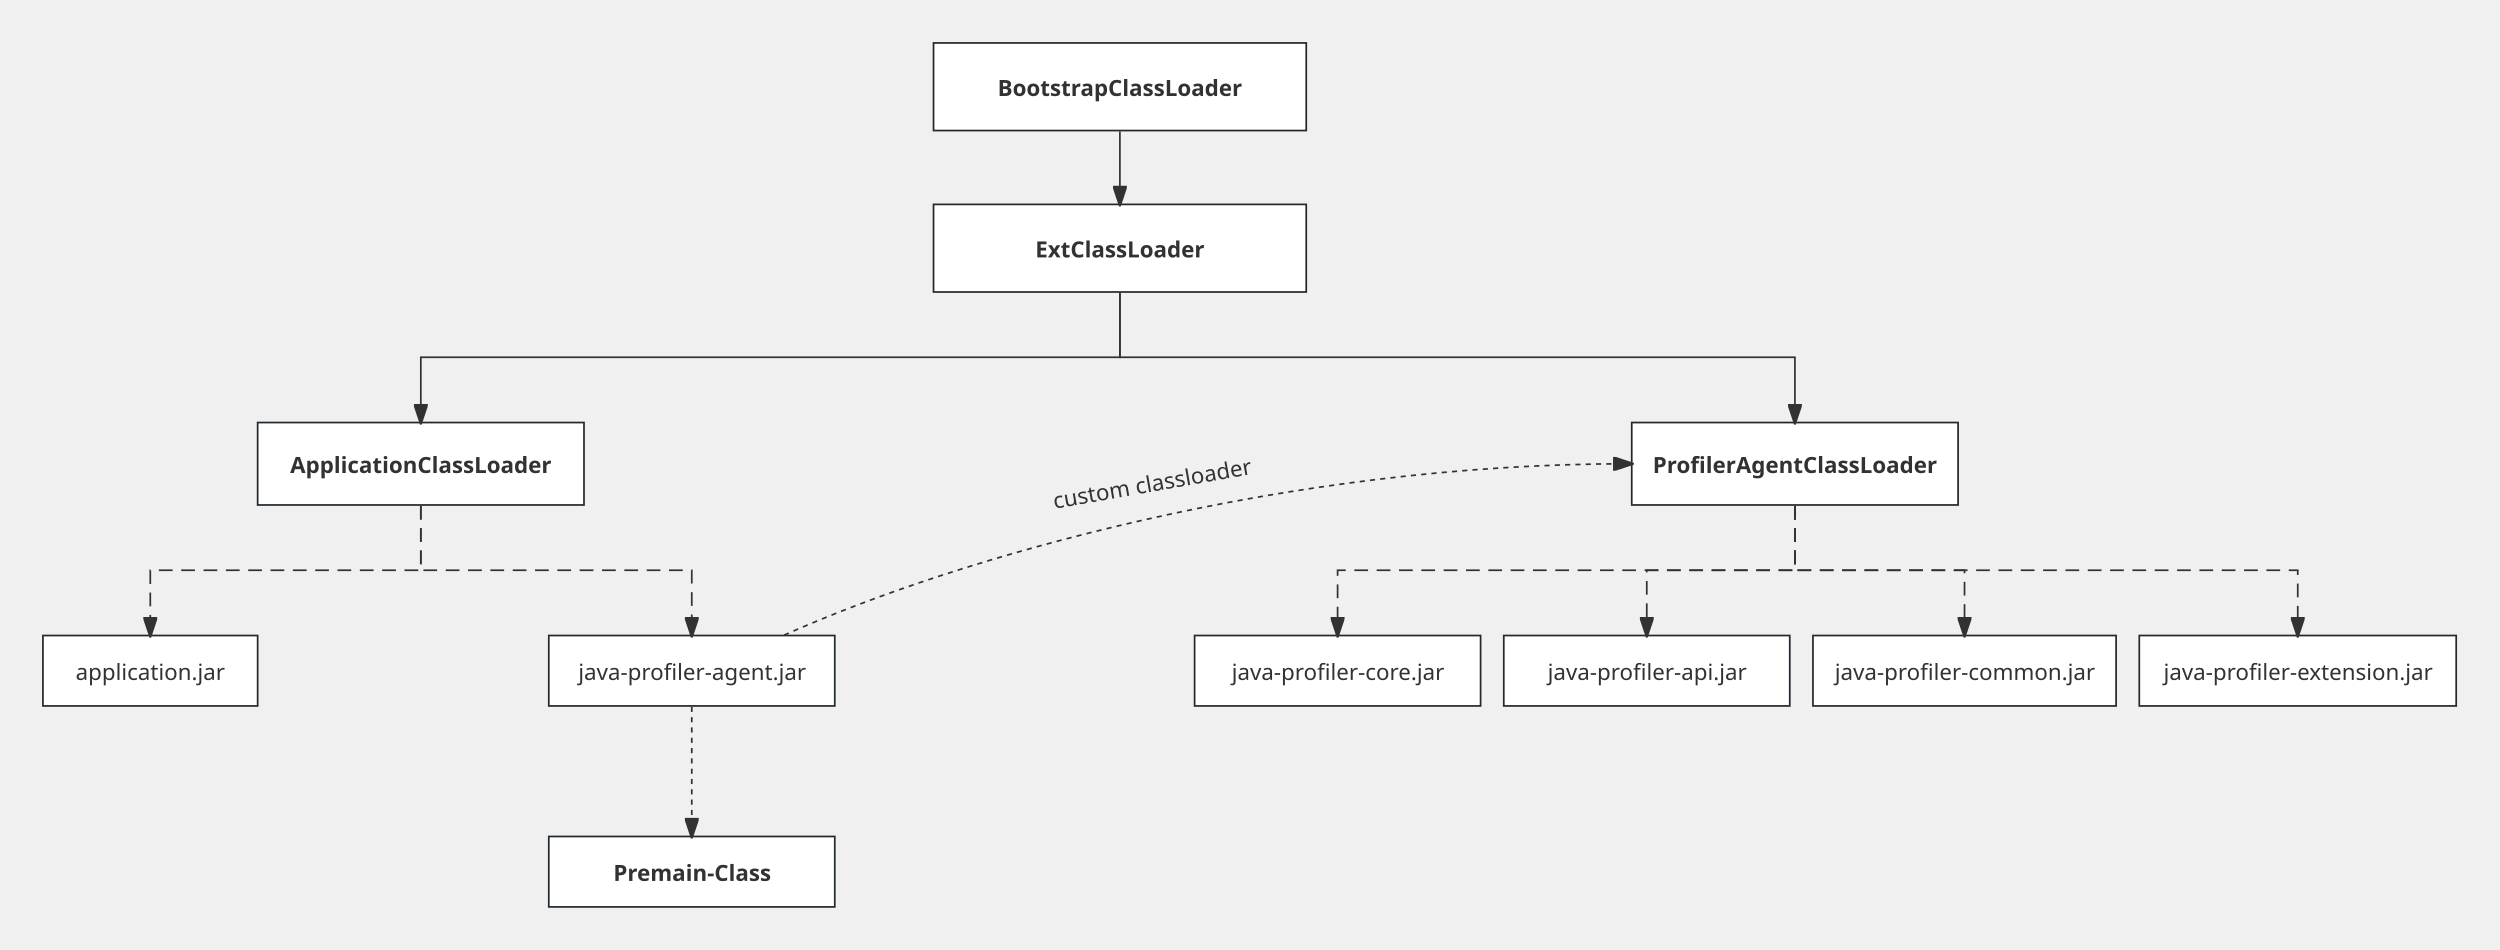
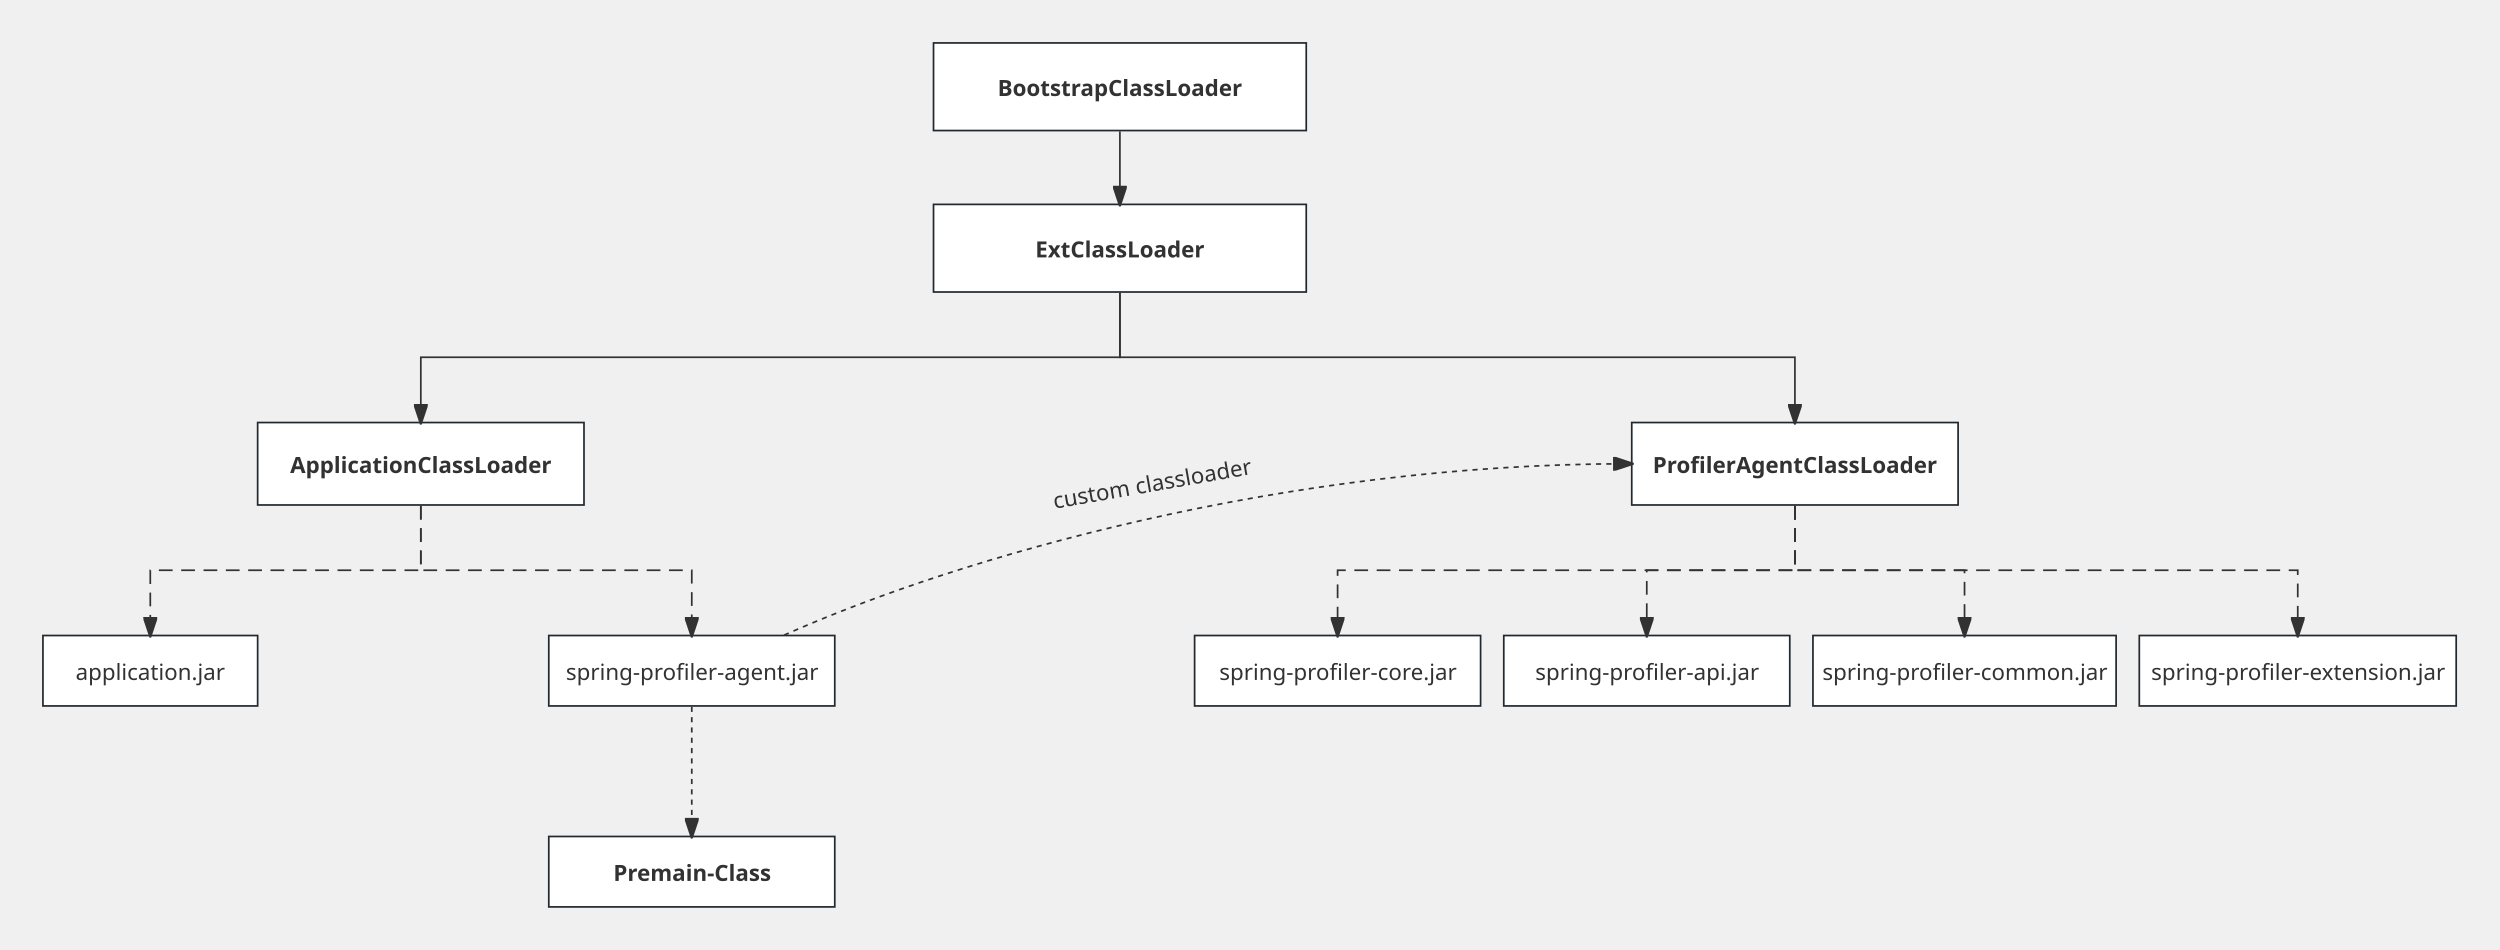
<svg xmlns="http://www.w3.org/2000/svg" id="SvgjsSvg1124" width="1455.5" height="553" version="1.1">
  <defs id="SvgjsDefs1125">
    <marker id="SvgjsMarker1152" markerWidth="12" markerHeight="8" refX="9" refY="4" viewBox="0 0 12 8" orient="auto" markerUnits="userSpaceOnUse" stroke-dasharray="0,0">
      <path id="SvgjsPath1153" d="M0,0 L12,4 L0,8 L0,0" fill="#323232" stroke="#323232" stroke-width="1" />
    </marker>
    <marker id="SvgjsMarker1156" markerWidth="12" markerHeight="8" refX="9" refY="4" viewBox="0 0 12 8" orient="auto" markerUnits="userSpaceOnUse" stroke-dasharray="0,0">
      <path id="SvgjsPath1157" d="M0,0 L12,4 L0,8 L0,0" fill="#323232" stroke="#323232" stroke-width="1" />
    </marker>
    <marker id="SvgjsMarker1160" markerWidth="12" markerHeight="8" refX="9" refY="4" viewBox="0 0 12 8" orient="auto" markerUnits="userSpaceOnUse" stroke-dasharray="0,0">
      <path id="SvgjsPath1161" d="M0,0 L12,4 L0,8 L0,0" fill="#323232" stroke="#323232" stroke-width="1" />
    </marker>
    <marker id="SvgjsMarker1170" markerWidth="12" markerHeight="8" refX="9" refY="4" viewBox="0 0 12 8" orient="auto" markerUnits="userSpaceOnUse" stroke-dasharray="0,0">
      <path id="SvgjsPath1171" d="M0,0 L12,4 L0,8 L0,0" fill="#323232" stroke="#323232" stroke-width="1" />
    </marker>
    <marker id="SvgjsMarker1186" markerWidth="12" markerHeight="8" refX="9" refY="4" viewBox="0 0 12 8" orient="auto" markerUnits="userSpaceOnUse" stroke-dasharray="0,0">
      <path id="SvgjsPath1187" d="M0,0 L12,4 L0,8 L0,0" fill="#323232" stroke="#323232" stroke-width="1" />
    </marker>
    <marker id="SvgjsMarker1208" markerWidth="12" markerHeight="8" refX="9" refY="4" viewBox="0 0 12 8" orient="auto" markerUnits="userSpaceOnUse" stroke-dasharray="0,0">
      <path id="SvgjsPath1209" d="M0,0 L12,4 L0,8 L0,0" fill="#323232" stroke="#323232" stroke-width="1" />
    </marker>
    <marker id="SvgjsMarker1212" markerWidth="12" markerHeight="8" refX="9" refY="4" viewBox="0 0 12 8" orient="auto" markerUnits="userSpaceOnUse" stroke-dasharray="0,0">
      <path id="SvgjsPath1213" d="M0,0 L12,4 L0,8 L0,0" fill="#323232" stroke="#323232" stroke-width="1" />
    </marker>
    <marker id="SvgjsMarker1216" markerWidth="12" markerHeight="8" refX="9" refY="4" viewBox="0 0 12 8" orient="auto" markerUnits="userSpaceOnUse" stroke-dasharray="0,0">
      <path id="SvgjsPath1217" d="M0,0 L12,4 L0,8 L0,0" fill="#323232" stroke="#323232" stroke-width="1" />
    </marker>
    <marker id="SvgjsMarker1220" markerWidth="12" markerHeight="8" refX="9" refY="4" viewBox="0 0 12 8" orient="auto" markerUnits="userSpaceOnUse" stroke-dasharray="0,0">
      <path id="SvgjsPath1221" d="M0,0 L12,4 L0,8 L0,0" fill="#323232" stroke="#323232" stroke-width="1" />
    </marker>
    <marker id="SvgjsMarker1224" markerWidth="12" markerHeight="8" refX="9" refY="4" viewBox="0 0 12 8" orient="auto" markerUnits="userSpaceOnUse" stroke-dasharray="0,0">
      <path id="SvgjsPath1225" d="M0,0 L12,4 L0,8 L0,0" fill="#323232" stroke="#323232" stroke-width="1" />
    </marker>
    <marker id="SvgjsMarker1240" markerWidth="12" markerHeight="8" refX="9" refY="4" viewBox="0 0 12 8" orient="auto" markerUnits="userSpaceOnUse" stroke-dasharray="0,0">
      <path id="SvgjsPath1241" d="M0,0 L12,4 L0,8 L0,0" fill="#323232" stroke="#323232" stroke-width="1" />
    </marker>
  </defs>
  <g id="SvgjsG1126" transform="translate(543.5,25)">
    <path id="SvgjsPath1127" d="M 0 0L 217 0L 217 51L 0 51Z" stroke="rgba(33,41,48,1)" stroke-width="1" fill-opacity="1" fill="#ffffff" />
    <g id="SvgjsG1128">
      <text id="SvgjsText1129" font-family="微软雅黑" text-anchor="middle" font-size="13px" width="197px" fill="#323232" font-weight="700" align="middle" lineHeight="125%" anchor="middle" family="微软雅黑" size="13px" weight="700" font-style="" opacity="1" y="14.875" transform="rotate(0)">
        <tspan id="SvgjsTspan1130" dy="16" x="108.5">
          <tspan id="SvgjsTspan1131" style="text-decoration:;">BootstrapClassLoader</tspan>
        </tspan>
      </text>
    </g>
  </g>
  <g id="SvgjsG1132" transform="translate(543.5,119)">
    <path id="SvgjsPath1133" d="M 0 0L 217 0L 217 51L 0 51Z" stroke="rgba(33,41,48,1)" stroke-width="1" fill-opacity="1" fill="#ffffff" />
    <g id="SvgjsG1134">
      <text id="SvgjsText1135" font-family="微软雅黑" text-anchor="middle" font-size="13px" width="197px" fill="#323232" font-weight="700" align="middle" lineHeight="125%" anchor="middle" family="微软雅黑" size="13px" weight="700" font-style="" opacity="1" y="14.875" transform="rotate(0)">
        <tspan id="SvgjsTspan1136" dy="16" x="108.5">
          <tspan id="SvgjsTspan1137" style="text-decoration:;">ExtClassLoader</tspan>
        </tspan>
      </text>
    </g>
  </g>
  <g id="SvgjsG1138" transform="translate(150,246)">
    <path id="SvgjsPath1139" d="M 0 0L 190 0L 190 48L 0 48Z" stroke="rgba(33,41,48,1)" stroke-width="1" fill-opacity="1" fill="#ffffff" />
    <g id="SvgjsG1140">
      <text id="SvgjsText1141" font-family="微软雅黑" text-anchor="middle" font-size="13px" width="170px" fill="#323232" font-weight="700" align="middle" lineHeight="125%" anchor="middle" family="微软雅黑" size="13px" weight="700" font-style="" opacity="1" y="13.375" transform="rotate(0)">
        <tspan id="SvgjsTspan1142" dy="16" x="95">
          <tspan id="SvgjsTspan1143" style="text-decoration:;">ApplicationClassLoader</tspan>
        </tspan>
      </text>
    </g>
  </g>
  <g id="SvgjsG1144" transform="translate(950,246)">
    <path id="SvgjsPath1145" d="M 0 0L 190 0L 190 48L 0 48Z" stroke="rgba(33,41,48,1)" stroke-width="1" fill-opacity="1" fill="#ffffff" />
    <g id="SvgjsG1146">
      <text id="SvgjsText1147" font-family="微软雅黑" text-anchor="middle" font-size="13px" width="170px" fill="#323232" font-weight="700" align="middle" lineHeight="125%" anchor="middle" family="微软雅黑" size="13px" weight="700" font-style="" opacity="1" y="13.375" transform="rotate(0)">
        <tspan id="SvgjsTspan1148" dy="16" x="95">
          <tspan id="SvgjsTspan1149" style="text-decoration:;">ProfilerAgentClassLoader</tspan>
        </tspan>
      </text>
    </g>
  </g>
  <g id="SvgjsG1150">
    <path id="SvgjsPath1151" d="M652 76.5L652 97.5L652 97.5L652 117.2" stroke="#323232" stroke-width="1" fill="none" marker-end="url(#SvgjsMarker1152)" />
  </g>
  <g id="SvgjsG1154">
    <path id="SvgjsPath1155" d="M652 170.5L652 208L245 208L245 244.2" stroke="#323232" stroke-width="1" fill="none" marker-end="url(#SvgjsMarker1156)" />
  </g>
  <g id="SvgjsG1158">
    <path id="SvgjsPath1159" d="M652 170.5L652 208L1045 208L1045 244.2" stroke="#323232" stroke-width="1" fill="none" marker-end="url(#SvgjsMarker1160)" />
  </g>
  <g id="SvgjsG1162" transform="translate(25,370)">
    <path id="SvgjsPath1163" d="M 0 0L 125 0L 125 41L 0 41Z" stroke="rgba(33,41,48,1)" stroke-width="1" fill-opacity="1" fill="#ffffff" />
    <g id="SvgjsG1164">
      <text id="SvgjsText1165" font-family="微软雅黑" text-anchor="middle" font-size="13px" width="105px" fill="#323232" font-weight="400" align="middle" lineHeight="125%" anchor="middle" family="微软雅黑" size="13px" weight="400" font-style="" opacity="1" y="9.875" transform="rotate(0)">
        <tspan id="SvgjsTspan1166" dy="16" x="62.5">
          <tspan id="SvgjsTspan1167" style="text-decoration:;">application.jar</tspan>
        </tspan>
      </text>
    </g>
  </g>
  <g id="SvgjsG1168">
    <path id="SvgjsPath1169" d="M245 294.5L245 332L87.5 332L87.5 368.2" stroke-dasharray="8,5" stroke="#323232" stroke-width="1" fill="none" marker-end="url(#SvgjsMarker1170)" />
  </g>
  <g id="SvgjsG1172" transform="translate(319.5,370)">
    <path id="SvgjsPath1173" d="M 0 0L 166.5 0L 166.5 41L 0 41Z" stroke="rgba(33,41,48,1)" stroke-width="1" fill-opacity="1" fill="#ffffff" />
    <g id="SvgjsG1174">
      <text id="SvgjsText1175" font-family="微软雅黑" text-anchor="middle" font-size="13px" width="147px" fill="#323232" font-weight="400" align="middle" lineHeight="125%" anchor="middle" family="微软雅黑" size="13px" weight="400" font-style="" opacity="1" y="9.875" transform="rotate(0)">
        <tspan id="SvgjsTspan1176" dy="16" x="83.5">
-           <tspan id="SvgjsTspan1177" style="text-decoration:;">java-profiler-agent.jar</tspan>
+           <tspan id="SvgjsTspan1177" style="text-decoration:;">spring-profiler-agent.jar</tspan>
        </tspan>
      </text>
    </g>
  </g>
  <g id="SvgjsG1178" transform="translate(695.5,370)">
    <path id="SvgjsPath1179" d="M 0 0L 166.5 0L 166.5 41L 0 41Z" stroke="rgba(33,41,48,1)" stroke-width="1" fill-opacity="1" fill="#ffffff" />
    <g id="SvgjsG1180">
      <text id="SvgjsText1181" font-family="微软雅黑" text-anchor="middle" font-size="13px" width="147px" fill="#323232" font-weight="400" align="middle" lineHeight="125%" anchor="middle" family="微软雅黑" size="13px" weight="400" font-style="" opacity="1" y="9.875" transform="rotate(0)">
        <tspan id="SvgjsTspan1182" dy="16" x="83.5">
-           <tspan id="SvgjsTspan1183" style="text-decoration:;">java-profiler-core.jar</tspan>
+           <tspan id="SvgjsTspan1183" style="text-decoration:;">spring-profiler-core.jar</tspan>
        </tspan>
      </text>
    </g>
  </g>
  <g id="SvgjsG1184">
    <path id="SvgjsPath1185" d="M245 294.5L245 332L402.75 332L402.75 368.2" stroke-dasharray="8,5" stroke="#323232" stroke-width="1" fill="none" marker-end="url(#SvgjsMarker1186)" />
  </g>
  <g id="SvgjsG1188" transform="translate(875.5,370)">
    <path id="SvgjsPath1189" d="M 0 0L 166.5 0L 166.5 41L 0 41Z" stroke="rgba(33,41,48,1)" stroke-width="1" fill-opacity="1" fill="#ffffff" />
    <g id="SvgjsG1190">
      <text id="SvgjsText1191" font-family="微软雅黑" text-anchor="middle" font-size="13px" width="147px" fill="#323232" font-weight="400" align="middle" lineHeight="125%" anchor="middle" family="微软雅黑" size="13px" weight="400" font-style="" opacity="1" y="9.875" transform="rotate(0)">
        <tspan id="SvgjsTspan1192" dy="16" x="83.5">
-           <tspan id="SvgjsTspan1193" style="text-decoration:;">java-profiler-api.jar</tspan>
+           <tspan id="SvgjsTspan1193" style="text-decoration:;">spring-profiler-api.jar</tspan>
        </tspan>
      </text>
    </g>
  </g>
  <g id="SvgjsG1194" transform="translate(1055.5,370)">
    <path id="SvgjsPath1195" d="M 0 0L 176.5 0L 176.5 41L 0 41Z" stroke="rgba(33,41,48,1)" stroke-width="1" fill-opacity="1" fill="#ffffff" />
    <g id="SvgjsG1196">
      <text id="SvgjsText1197" font-family="微软雅黑" text-anchor="middle" font-size="13px" width="157px" fill="#323232" font-weight="400" align="middle" lineHeight="125%" anchor="middle" family="微软雅黑" size="13px" weight="400" font-style="" opacity="1" y="9.875" transform="rotate(0)">
        <tspan id="SvgjsTspan1198" dy="16" x="88.5">
-           <tspan id="SvgjsTspan1199" style="text-decoration:;">java-profiler-common.jar</tspan>
+           <tspan id="SvgjsTspan1199" style="text-decoration:;">spring-profiler-common.jar</tspan>
        </tspan>
      </text>
    </g>
  </g>
  <g id="SvgjsG1200" transform="translate(1245.5,370)">
    <path id="SvgjsPath1201" d="M 0 0L 184.5 0L 184.5 41L 0 41Z" stroke="rgba(33,41,48,1)" stroke-width="1" fill-opacity="1" fill="#ffffff" />
    <g id="SvgjsG1202">
      <text id="SvgjsText1203" font-family="微软雅黑" text-anchor="middle" font-size="13px" width="165px" fill="#323232" font-weight="400" align="middle" lineHeight="125%" anchor="middle" family="微软雅黑" size="13px" weight="400" font-style="" opacity="1" y="9.875" transform="rotate(0)">
        <tspan id="SvgjsTspan1204" dy="16" x="92.5">
-           <tspan id="SvgjsTspan1205" style="text-decoration:;">java-profiler-extension.jar</tspan>
+           <tspan id="SvgjsTspan1205" style="text-decoration:;">spring-profiler-extension.jar</tspan>
        </tspan>
      </text>
    </g>
  </g>
  <g id="SvgjsG1206">
    <path id="SvgjsPath1207" d="M1045 294.5L1045 332L778.75 332L778.75 368.2" stroke-dasharray="8,5" stroke="#323232" stroke-width="1" fill="none" marker-end="url(#SvgjsMarker1208)" />
  </g>
  <g id="SvgjsG1210">
    <path id="SvgjsPath1211" d="M1045 294.5L1045 332L958.75 332L958.75 368.2" stroke-dasharray="8,5" stroke="#323232" stroke-width="1" fill="none" marker-end="url(#SvgjsMarker1212)" />
  </g>
  <g id="SvgjsG1214">
    <path id="SvgjsPath1215" d="M1045 294.5L1045 332L1143.75 332L1143.75 368.2" stroke-dasharray="8,5" stroke="#323232" stroke-width="1" fill="none" marker-end="url(#SvgjsMarker1216)" />
  </g>
  <g id="SvgjsG1218">
    <path id="SvgjsPath1219" d="M1045 294.5L1045 332L1337.75 332L1337.75 368.2" stroke-dasharray="8,5" stroke="#323232" stroke-width="1" fill="none" marker-end="url(#SvgjsMarker1220)" />
  </g>
  <g id="SvgjsG1222">
    <path id="SvgjsPath1223" d="M456.458 369.799C 559 324 748.392 270 948.2 270.011" stroke-dasharray="3,3" stroke="#323232" stroke-width="1" fill="none" marker-end="url(#SvgjsMarker1224)" />
  </g>
  <g id="SvgjsG1226" transform="matrix(0.9848078,-0.1736482,0.1736482,0.9848078,594.3336,273.9426)">
    <path id="SvgjsPath1227" d="M 0 0L 147.991 0L 147.991 40L 0 40Z" stroke="none" fill="none" />
    <g id="SvgjsG1228">
      <text id="SvgjsText1229" font-family="微软雅黑" text-anchor="middle" font-size="13px" width="148px" fill="#323232" font-weight="400" align="middle" lineHeight="125%" anchor="middle" family="微软雅黑" size="13px" weight="400" font-style="" opacity="1" y="9.375" transform="rotate(0)">
        <tspan id="SvgjsTspan1230" dy="16" x="74">
          <tspan id="SvgjsTspan1231" style="text-decoration:;">custom classloader</tspan>
        </tspan>
      </text>
    </g>
  </g>
  <g id="SvgjsG1232" transform="translate(319.5,487)">
    <path id="SvgjsPath1233" d="M 0 0L 166.5 0L 166.5 41L 0 41Z" stroke="rgba(33,41,48,1)" stroke-width="1" fill-opacity="1" fill="#ffffff" />
    <g id="SvgjsG1234">
      <text id="SvgjsText1235" font-family="微软雅黑" text-anchor="middle" font-size="13px" width="147px" fill="#323232" font-weight="400" align="middle" lineHeight="125%" anchor="middle" family="微软雅黑" size="13px" weight="400" font-style="" opacity="1" y="9.875" transform="rotate(0)">
        <tspan id="SvgjsTspan1236" dy="16" x="83.5">
          <tspan id="SvgjsTspan1237" style="text-decoration:;font-weight: bold;">Premain-Class</tspan>
        </tspan>
      </text>
    </g>
  </g>
  <g id="SvgjsG1238">
    <path id="SvgjsPath1239" d="M402.75 411.5C 402.75 441.4 402.75 456.6 402.75 485.2" stroke-dasharray="3,3" stroke="#323232" stroke-width="1" fill="none" marker-end="url(#SvgjsMarker1240)" />
  </g>
</svg>
